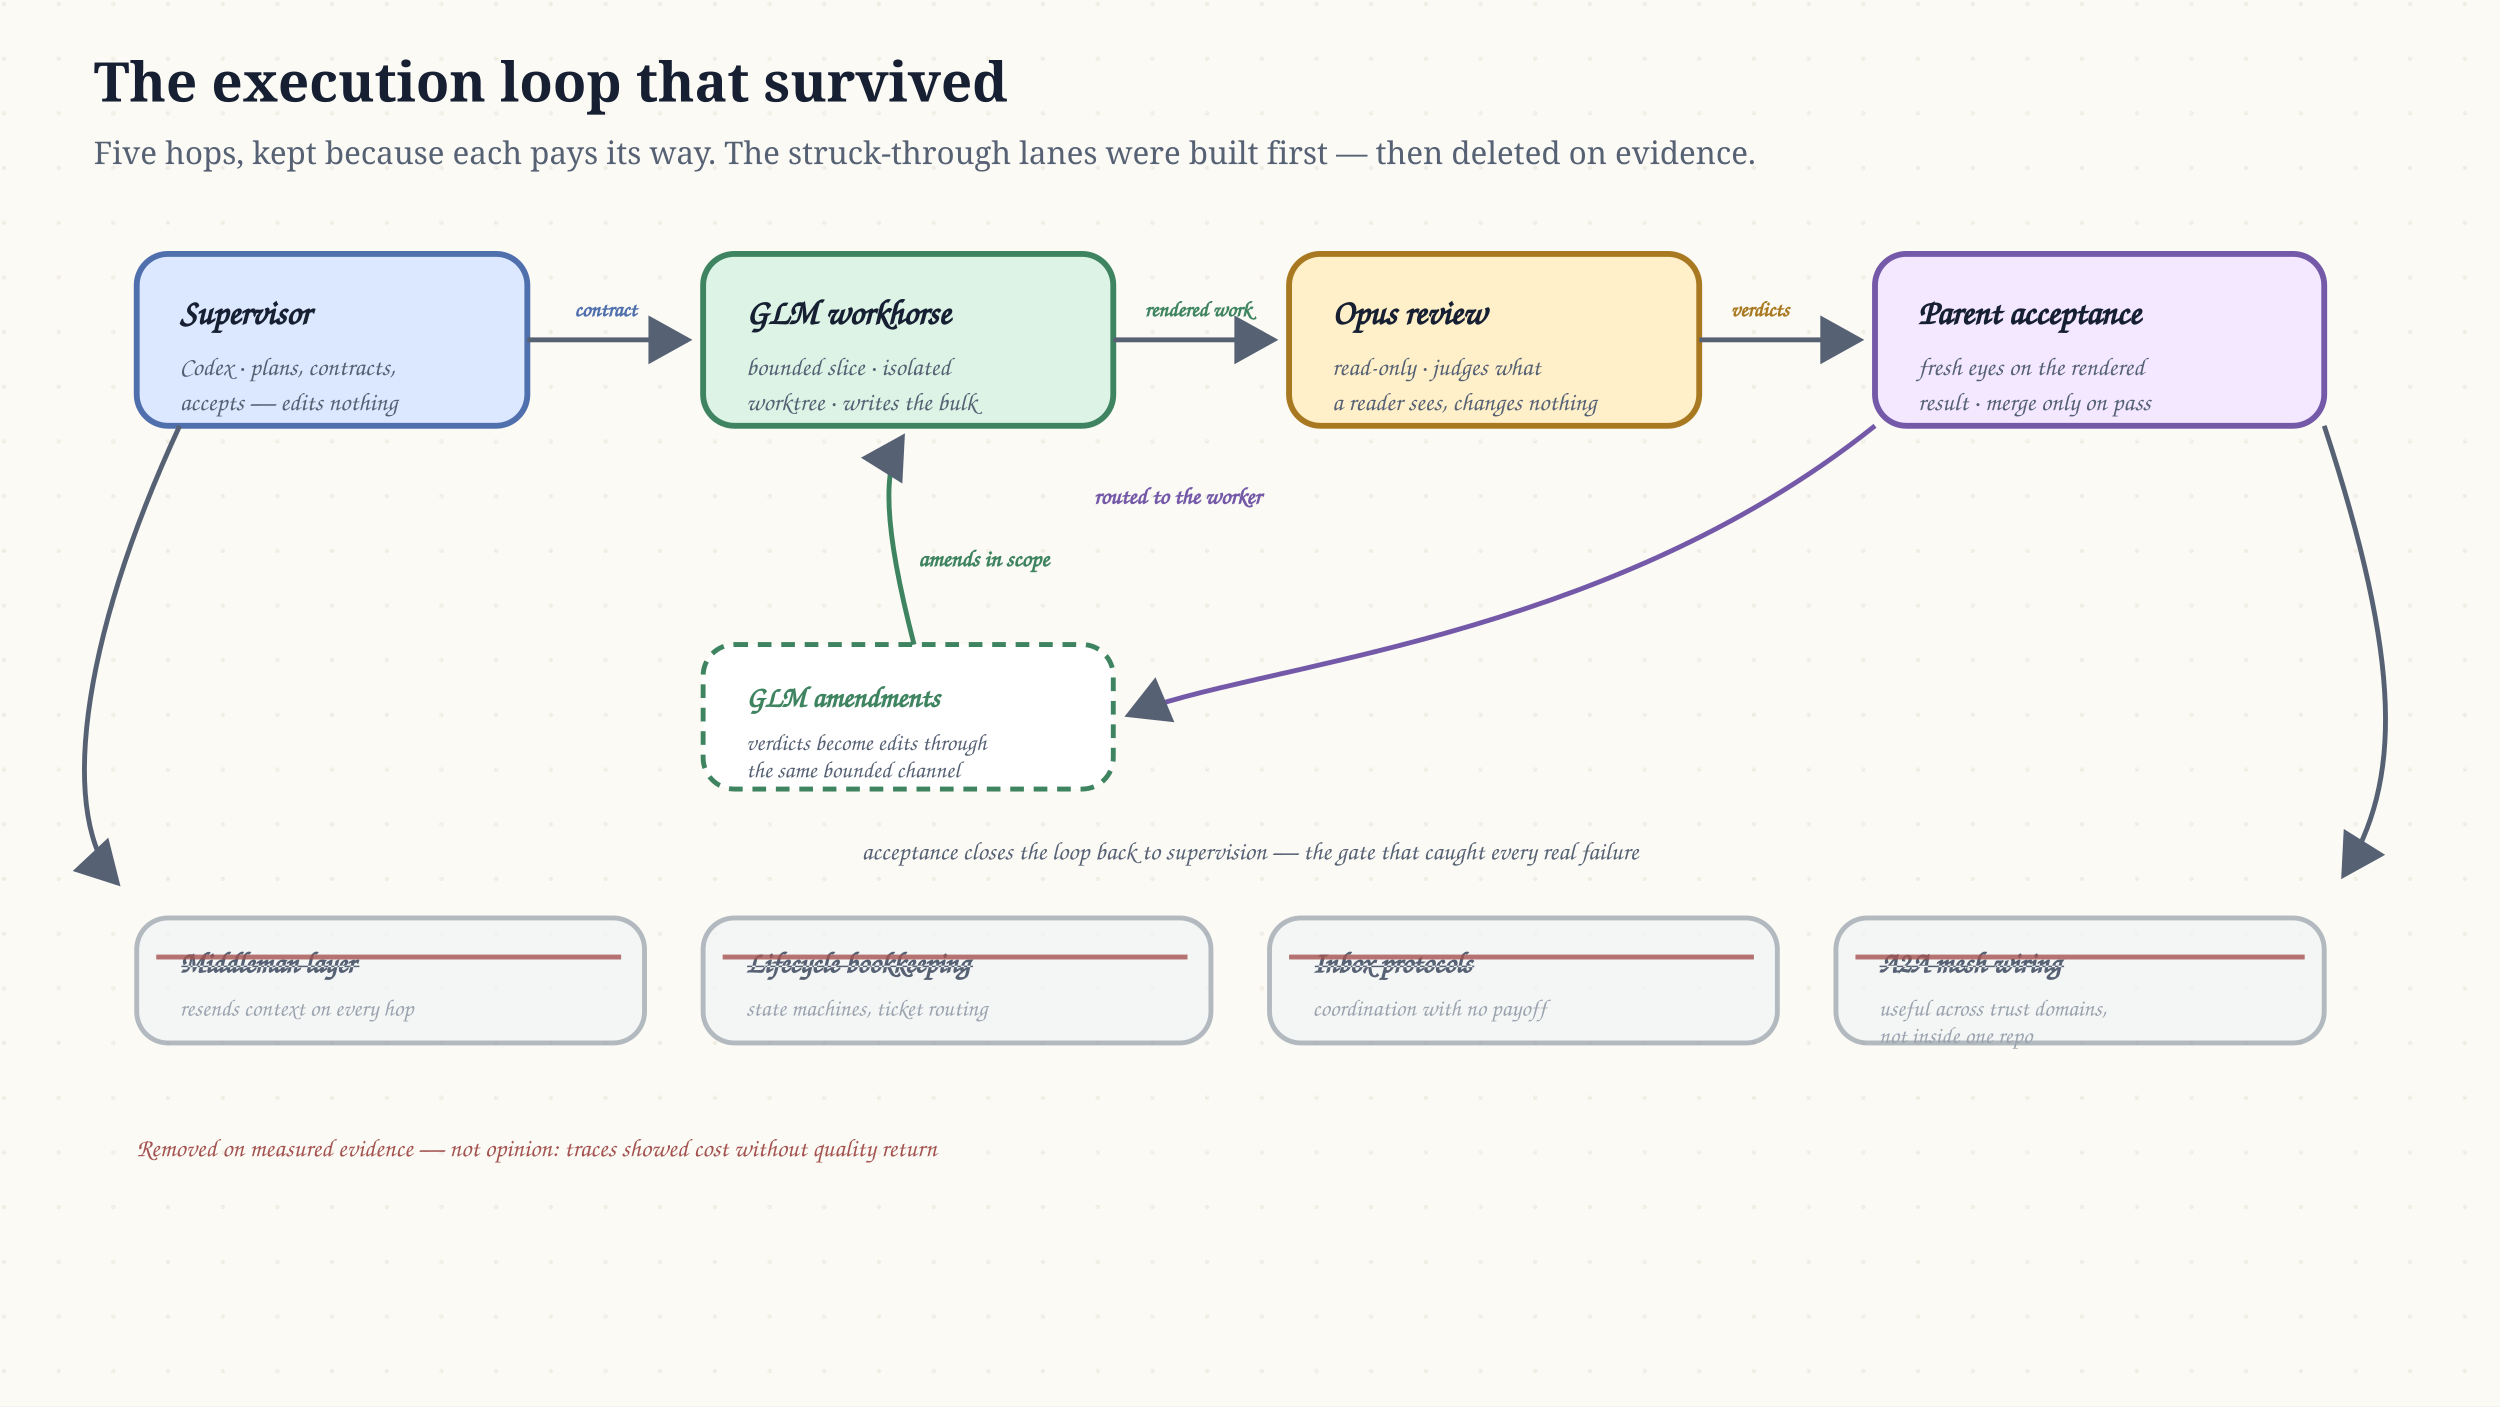
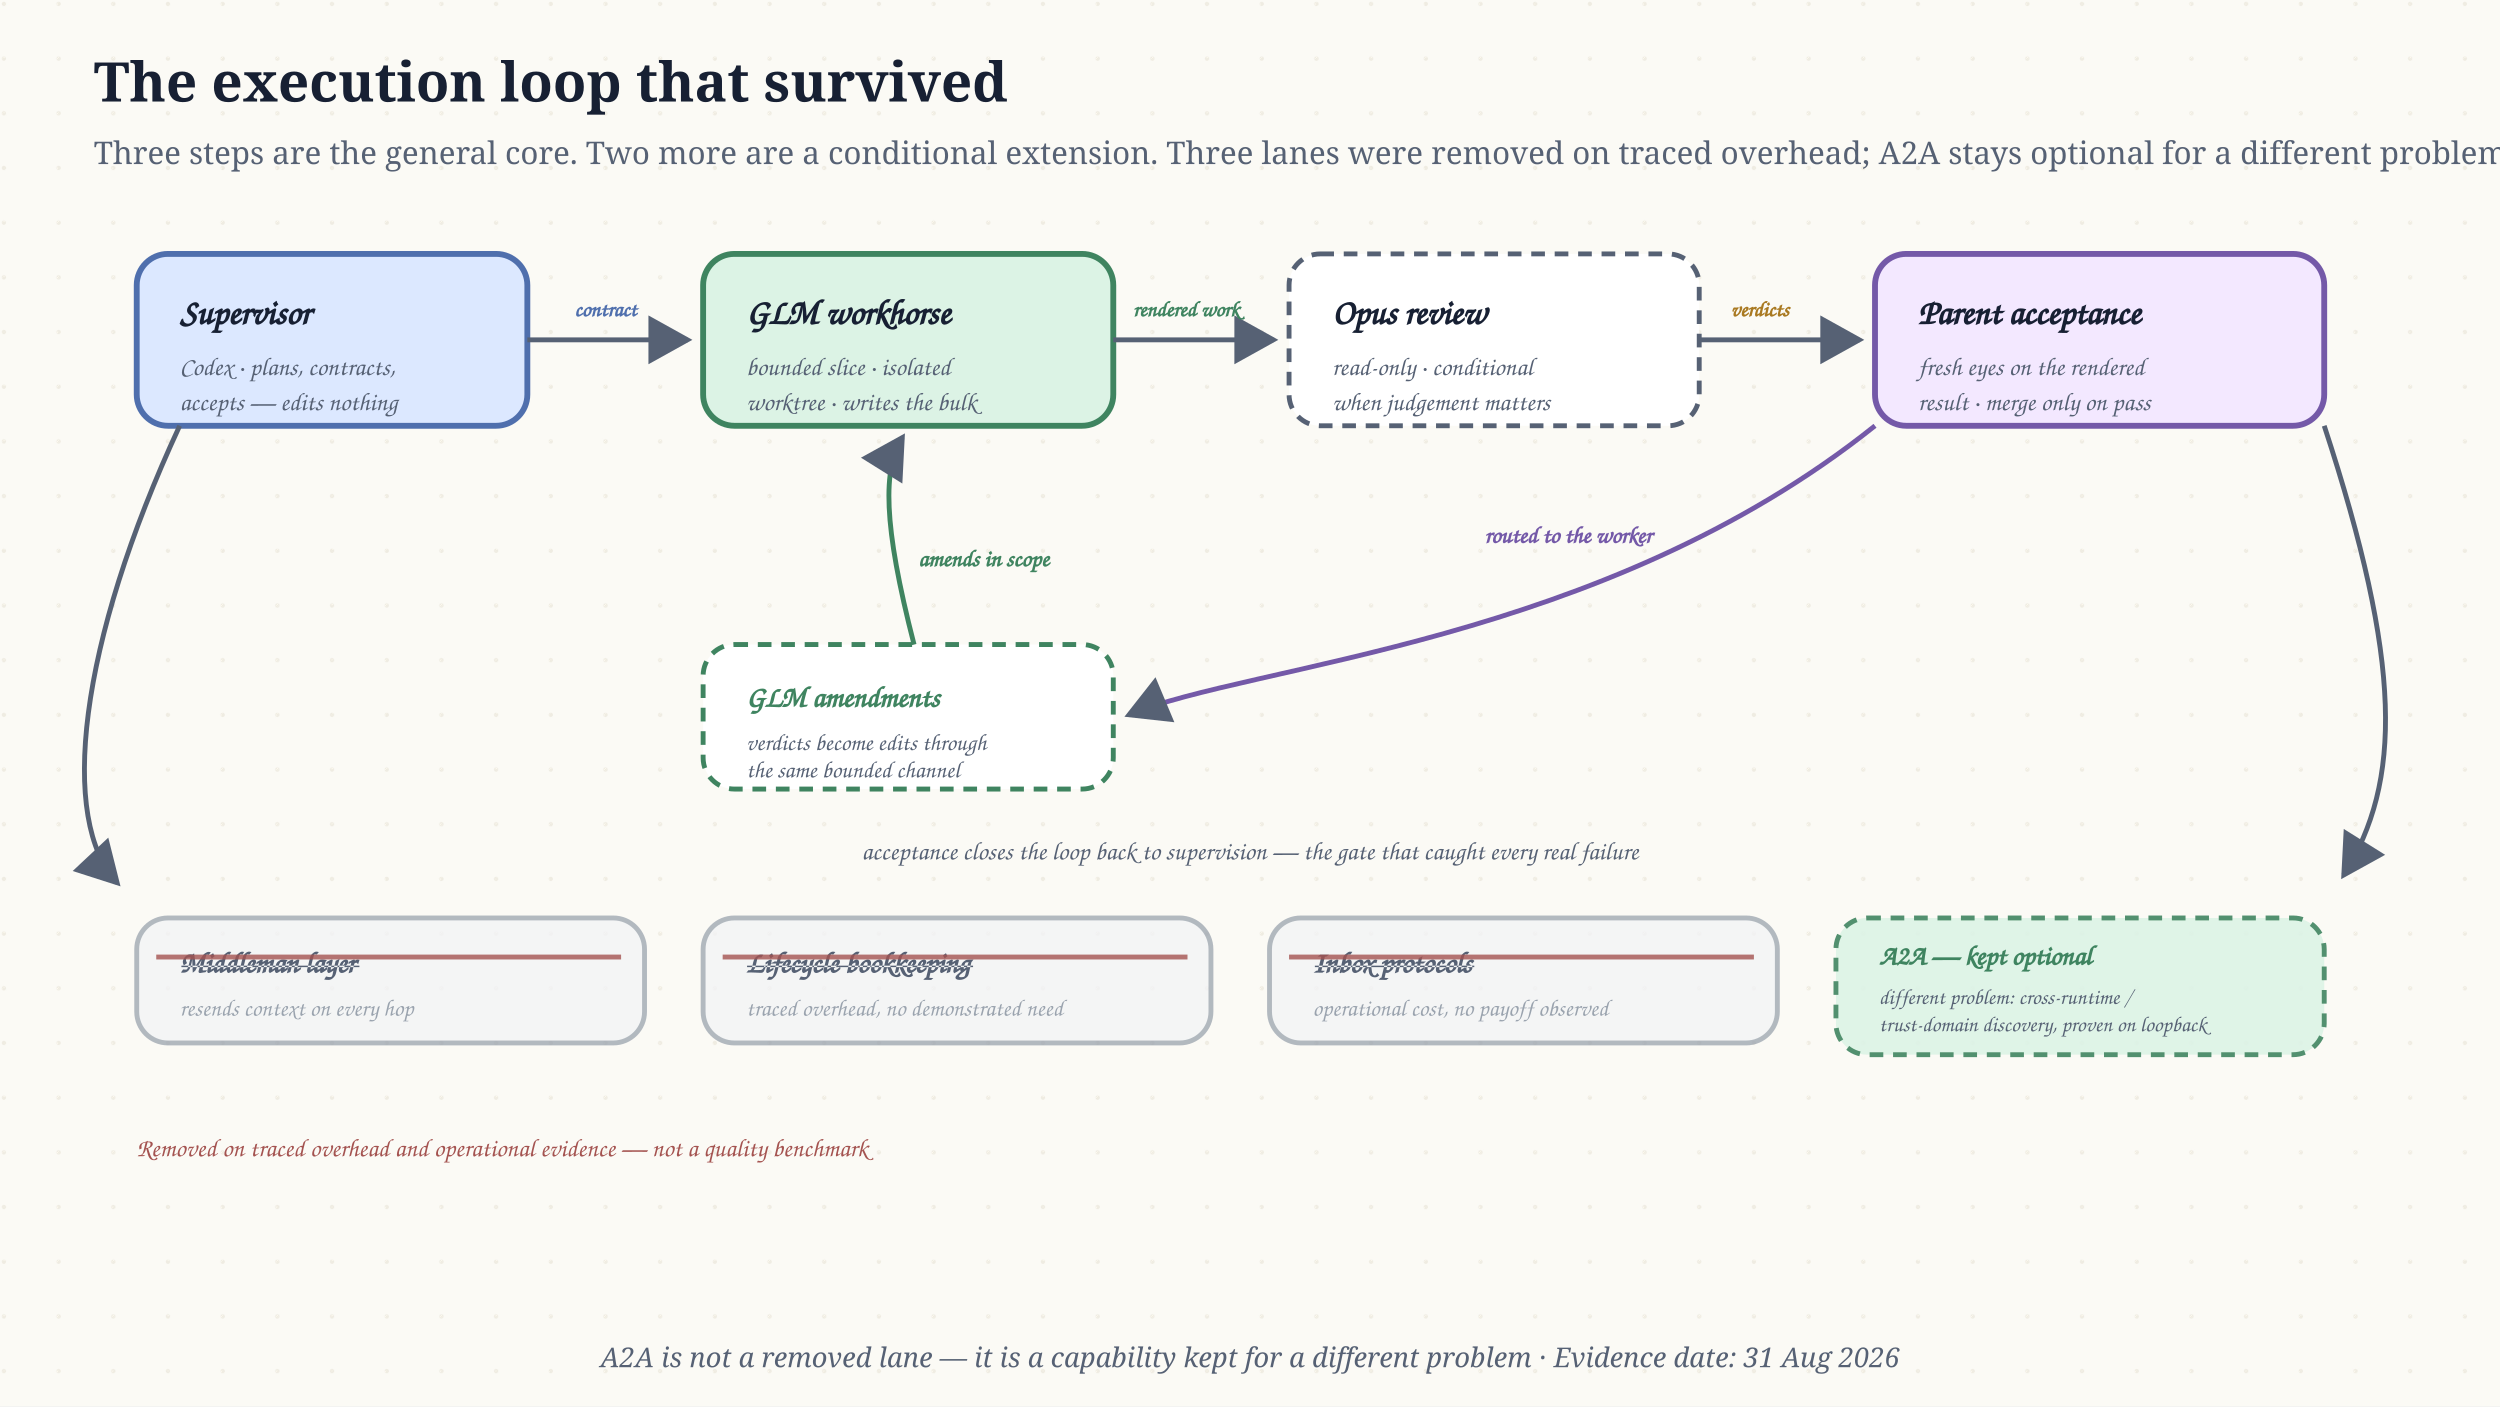
<svg xmlns="http://www.w3.org/2000/svg" viewBox="0 0 1280 720" role="img" aria-labelledby="t d">
  <defs>
    <pattern id="dots" width="28" height="28" patternUnits="userSpaceOnUse">
      <circle cx="2" cy="2" r="1.1" fill="#e7e2d5" />
    </pattern>
    <marker id="arrowEnd" markerWidth="10" markerHeight="10" refX="8" refY="5" orient="auto">
      <path d="M 0 0 L 9 5 L 0 10 z" fill="#566174" />
    </marker>
    <marker id="arrowFade" markerWidth="10" markerHeight="10" refX="8" refY="5" orient="auto">
      <path d="M 0 0 L 9 5 L 0 10 z" fill="#9aa3ae" />
    </marker>
  </defs>
  <rect width="1280" height="720" fill="#fbfaf5" />
  <rect width="1280" height="720" fill="url(#dots)" opacity=".6" />
  <text x="48" y="52" font-size="28" font-weight="700" fill="#172033" font-family="Georgia, serif">The execution loop that survived</text>
-   <text x="48" y="84" font-size="16" fill="#566174" font-family="Georgia, serif">Five hops, kept because each pays its way. The struck-through lanes were built first — then deleted on evidence.</text>
+   <text x="48" y="84" font-size="16" fill="#566174" font-family="Georgia, serif">Three steps are the general core. Two more are a conditional extension. Three lanes were removed on traced overhead; A2A stays optional for a different problem.</text>
  <rect x="70" y="130" width="200" height="88" rx="16" fill="#dce8ff" stroke="#4f6fad" stroke-width="3" />
  <text x="92" y="166" font-size="18" font-weight="700" fill="#172033" font-family="Comic Sans MS, cursive">Supervisor</text>
  <text x="92" y="192" font-size="13" fill="#566174" font-family="Comic Sans MS, cursive">Codex · plans, contracts,</text>
  <text x="92" y="210" font-size="13" fill="#566174" font-family="Comic Sans MS, cursive">accepts — edits nothing</text>
  <rect x="360" y="130" width="210" height="88" rx="16" fill="#dcf3e5" stroke="#3f8460" stroke-width="3" />
  <text x="382" y="166" font-size="18" font-weight="700" fill="#172033" font-family="Comic Sans MS, cursive">GLM workhorse</text>
  <text x="382" y="192" font-size="13" fill="#566174" font-family="Comic Sans MS, cursive">bounded slice · isolated</text>
  <text x="382" y="210" font-size="13" fill="#566174" font-family="Comic Sans MS, cursive">worktree · writes the bulk</text>
-   <rect x="660" y="130" width="210" height="88" rx="16" fill="#fff0c9" stroke="#a97921" stroke-width="3" />
+   <rect x="660" y="130" width="210" height="88" rx="16" fill="#fff" stroke="#566174" stroke-width="2.5" stroke-dasharray="7 5" />
  <text x="682" y="166" font-size="18" font-weight="700" fill="#172033" font-family="Comic Sans MS, cursive">Opus review</text>
-   <text x="682" y="192" font-size="13" fill="#566174" font-family="Comic Sans MS, cursive">read-only · judges what</text>
-   <text x="682" y="210" font-size="13" fill="#566174" font-family="Comic Sans MS, cursive">a reader sees, changes nothing</text>
+   <text x="682" y="192" font-size="13" fill="#566174" font-family="Comic Sans MS, cursive">read-only · conditional</text>
+   <text x="682" y="210" font-size="13" fill="#566174" font-family="Comic Sans MS, cursive">when judgement matters</text>
  <rect x="960" y="130" width="230" height="88" rx="16" fill="#f3e8ff" stroke="#7459a8" stroke-width="3" />
  <text x="982" y="166" font-size="18" font-weight="700" fill="#172033" font-family="Comic Sans MS, cursive">Parent acceptance</text>
  <text x="982" y="192" font-size="13" fill="#566174" font-family="Comic Sans MS, cursive">fresh eyes on the rendered</text>
  <text x="982" y="210" font-size="13" fill="#566174" font-family="Comic Sans MS, cursive">result · merge only on pass</text>
  <rect x="360" y="330" width="210" height="74" rx="16" fill="#fff" stroke="#3f8460" stroke-width="2.5" stroke-dasharray="7 5" />
  <text x="382" y="362" font-size="15" font-weight="700" fill="#3f8460" font-family="Comic Sans MS, cursive">GLM amendments</text>
  <text x="382" y="384" font-size="12" fill="#566174" font-family="Comic Sans MS, cursive">verdicts become edits through</text>
  <text x="382" y="398" font-size="12" fill="#566174" font-family="Comic Sans MS, cursive">the same bounded channel</text>
  <path d="M 270 174 L 352 174" fill="none" stroke="#566174" stroke-width="2.5" marker-end="url(#arrowEnd)" />
  <text x="294" y="162" font-size="11" font-weight="700" fill="#4f6fad" font-family="Comic Sans MS, cursive">contract</text>
  <path d="M 570 174 L 652 174" fill="none" stroke="#566174" stroke-width="2.5" marker-end="url(#arrowEnd)" />
-   <text x="586" y="162" font-size="11" font-weight="700" fill="#3f8460" font-family="Comic Sans MS, cursive">rendered work</text>
+   <text x="580" y="162" font-size="11" font-weight="700" fill="#3f8460" font-family="Comic Sans MS, cursive">rendered work</text>
  <path d="M 870 174 L 952 174" fill="none" stroke="#566174" stroke-width="2.5" marker-end="url(#arrowEnd)" />
  <text x="886" y="162" font-size="11" font-weight="700" fill="#a97921" font-family="Comic Sans MS, cursive">verdicts</text>
  <path d="M 960 218 C 820 330, 640 340, 578 366" fill="none" stroke="#7459a8" stroke-width="2.5" marker-end="url(#arrowEnd)" />
-   <text x="560" y="258" font-size="12" font-weight="700" fill="#7459a8" font-family="Comic Sans MS, cursive">routed to the worker</text>
+   <text x="760" y="278" font-size="12" font-weight="700" fill="#7459a8" font-family="Comic Sans MS, cursive">routed to the worker</text>
  <path d="M 468 330 C 452 268, 452 240, 462 224" fill="none" stroke="#3f8460" stroke-width="2.5" marker-end="url(#arrowEnd)" />
  <text x="470" y="290" font-size="12" font-weight="700" fill="#3f8460" font-family="Comic Sans MS, cursive">amends in scope</text>
  <path d="M 92 218 C 40 330, 30 420, 60 452" fill="none" stroke="#566174" stroke-width="2.5" marker-end="url(#arrowEnd)" />
  <path d="M 1190 218 C 1230 340, 1230 400, 1200 448" fill="none" stroke="#566174" stroke-width="2.5" marker-end="url(#arrowEnd)" />
  <text x="640" y="440" text-anchor="middle" font-size="13" fill="#566174" font-family="Comic Sans MS, cursive">acceptance closes the loop back to supervision — the gate that caught every real failure</text>
  <rect x="70" y="470" width="260" height="64" rx="16" fill="#f1f3f6" stroke="#9aa3ae" stroke-width="2.5" opacity=".75" />
  <text x="92" y="498" font-size="15" font-weight="700" fill="#566174" font-family="Comic Sans MS, cursive" text-decoration="line-through">Middleman layer</text>
  <text x="92" y="520" font-size="12" fill="#9aa3ae" font-family="Comic Sans MS, cursive">resends context on every hop</text>
  <line x1="80" y1="490" x2="318" y2="490" stroke="#a45350" stroke-width="2.5" opacity=".8" />
  <rect x="360" y="470" width="260" height="64" rx="16" fill="#f1f3f6" stroke="#9aa3ae" stroke-width="2.5" opacity=".75" />
  <text x="382" y="498" font-size="15" font-weight="700" fill="#566174" font-family="Comic Sans MS, cursive" text-decoration="line-through">Lifecycle bookkeeping</text>
-   <text x="382" y="520" font-size="12" fill="#9aa3ae" font-family="Comic Sans MS, cursive">state machines, ticket routing</text>
+   <text x="382" y="520" font-size="12" fill="#9aa3ae" font-family="Comic Sans MS, cursive">traced overhead, no demonstrated need</text>
  <line x1="370" y1="490" x2="608" y2="490" stroke="#a45350" stroke-width="2.5" opacity=".8" />
  <rect x="650" y="470" width="260" height="64" rx="16" fill="#f1f3f6" stroke="#9aa3ae" stroke-width="2.5" opacity=".75" />
  <text x="672" y="498" font-size="15" font-weight="700" fill="#566174" font-family="Comic Sans MS, cursive" text-decoration="line-through">Inbox protocols</text>
-   <text x="672" y="520" font-size="12" fill="#9aa3ae" font-family="Comic Sans MS, cursive">coordination with no payoff</text>
+   <text x="672" y="520" font-size="12" fill="#9aa3ae" font-family="Comic Sans MS, cursive">operational cost, no payoff observed</text>
  <line x1="660" y1="490" x2="898" y2="490" stroke="#a45350" stroke-width="2.5" opacity=".8" />
-   <rect x="940" y="470" width="250" height="64" rx="16" fill="#f1f3f6" stroke="#9aa3ae" stroke-width="2.5" opacity=".75" />
-   <text x="962" y="498" font-size="15" font-weight="700" fill="#566174" font-family="Comic Sans MS, cursive" text-decoration="line-through">A2A mesh wiring</text>
-   <text x="962" y="520" font-size="12" fill="#9aa3ae" font-family="Comic Sans MS, cursive">useful across trust domains,</text>
-   <text x="962" y="534" font-size="12" fill="#9aa3ae" font-family="Comic Sans MS, cursive">not inside one repo</text>
-   <line x1="950" y1="490" x2="1180" y2="490" stroke="#a45350" stroke-width="2.5" opacity=".8" />
-   <text x="70" y="592" font-size="13" fill="#a45350" font-family="Comic Sans MS, cursive">Removed on measured evidence — not opinion: traces showed cost without quality return</text>
+   <rect x="940" y="470" width="250" height="70" rx="16" fill="#dcf3e5" stroke="#3f8460" stroke-width="2.5" stroke-dasharray="7 5" opacity=".9" />
+   <text x="962" y="494" font-size="14" font-weight="700" fill="#3f8460" font-family="Comic Sans MS, cursive">A2A — kept optional</text>
+   <text x="962" y="514" font-size="11" fill="#566174" font-family="Comic Sans MS, cursive">different problem: cross-runtime /</text>
+   <text x="962" y="528" font-size="11" fill="#566174" font-family="Comic Sans MS, cursive">trust-domain discovery, proven on loopback</text>
+   <text x="70" y="592" font-size="13" fill="#a45350" font-family="Comic Sans MS, cursive">Removed on traced overhead and operational evidence — not a quality benchmark</text>
+   <text x="640" y="700" text-anchor="middle" font-size="14" font-style="italic" fill="#566174" font-family="Georgia, serif">A2A is not a removed lane — it is a capability kept for a different problem · Evidence date: 31 Aug 2026</text>
</svg>
